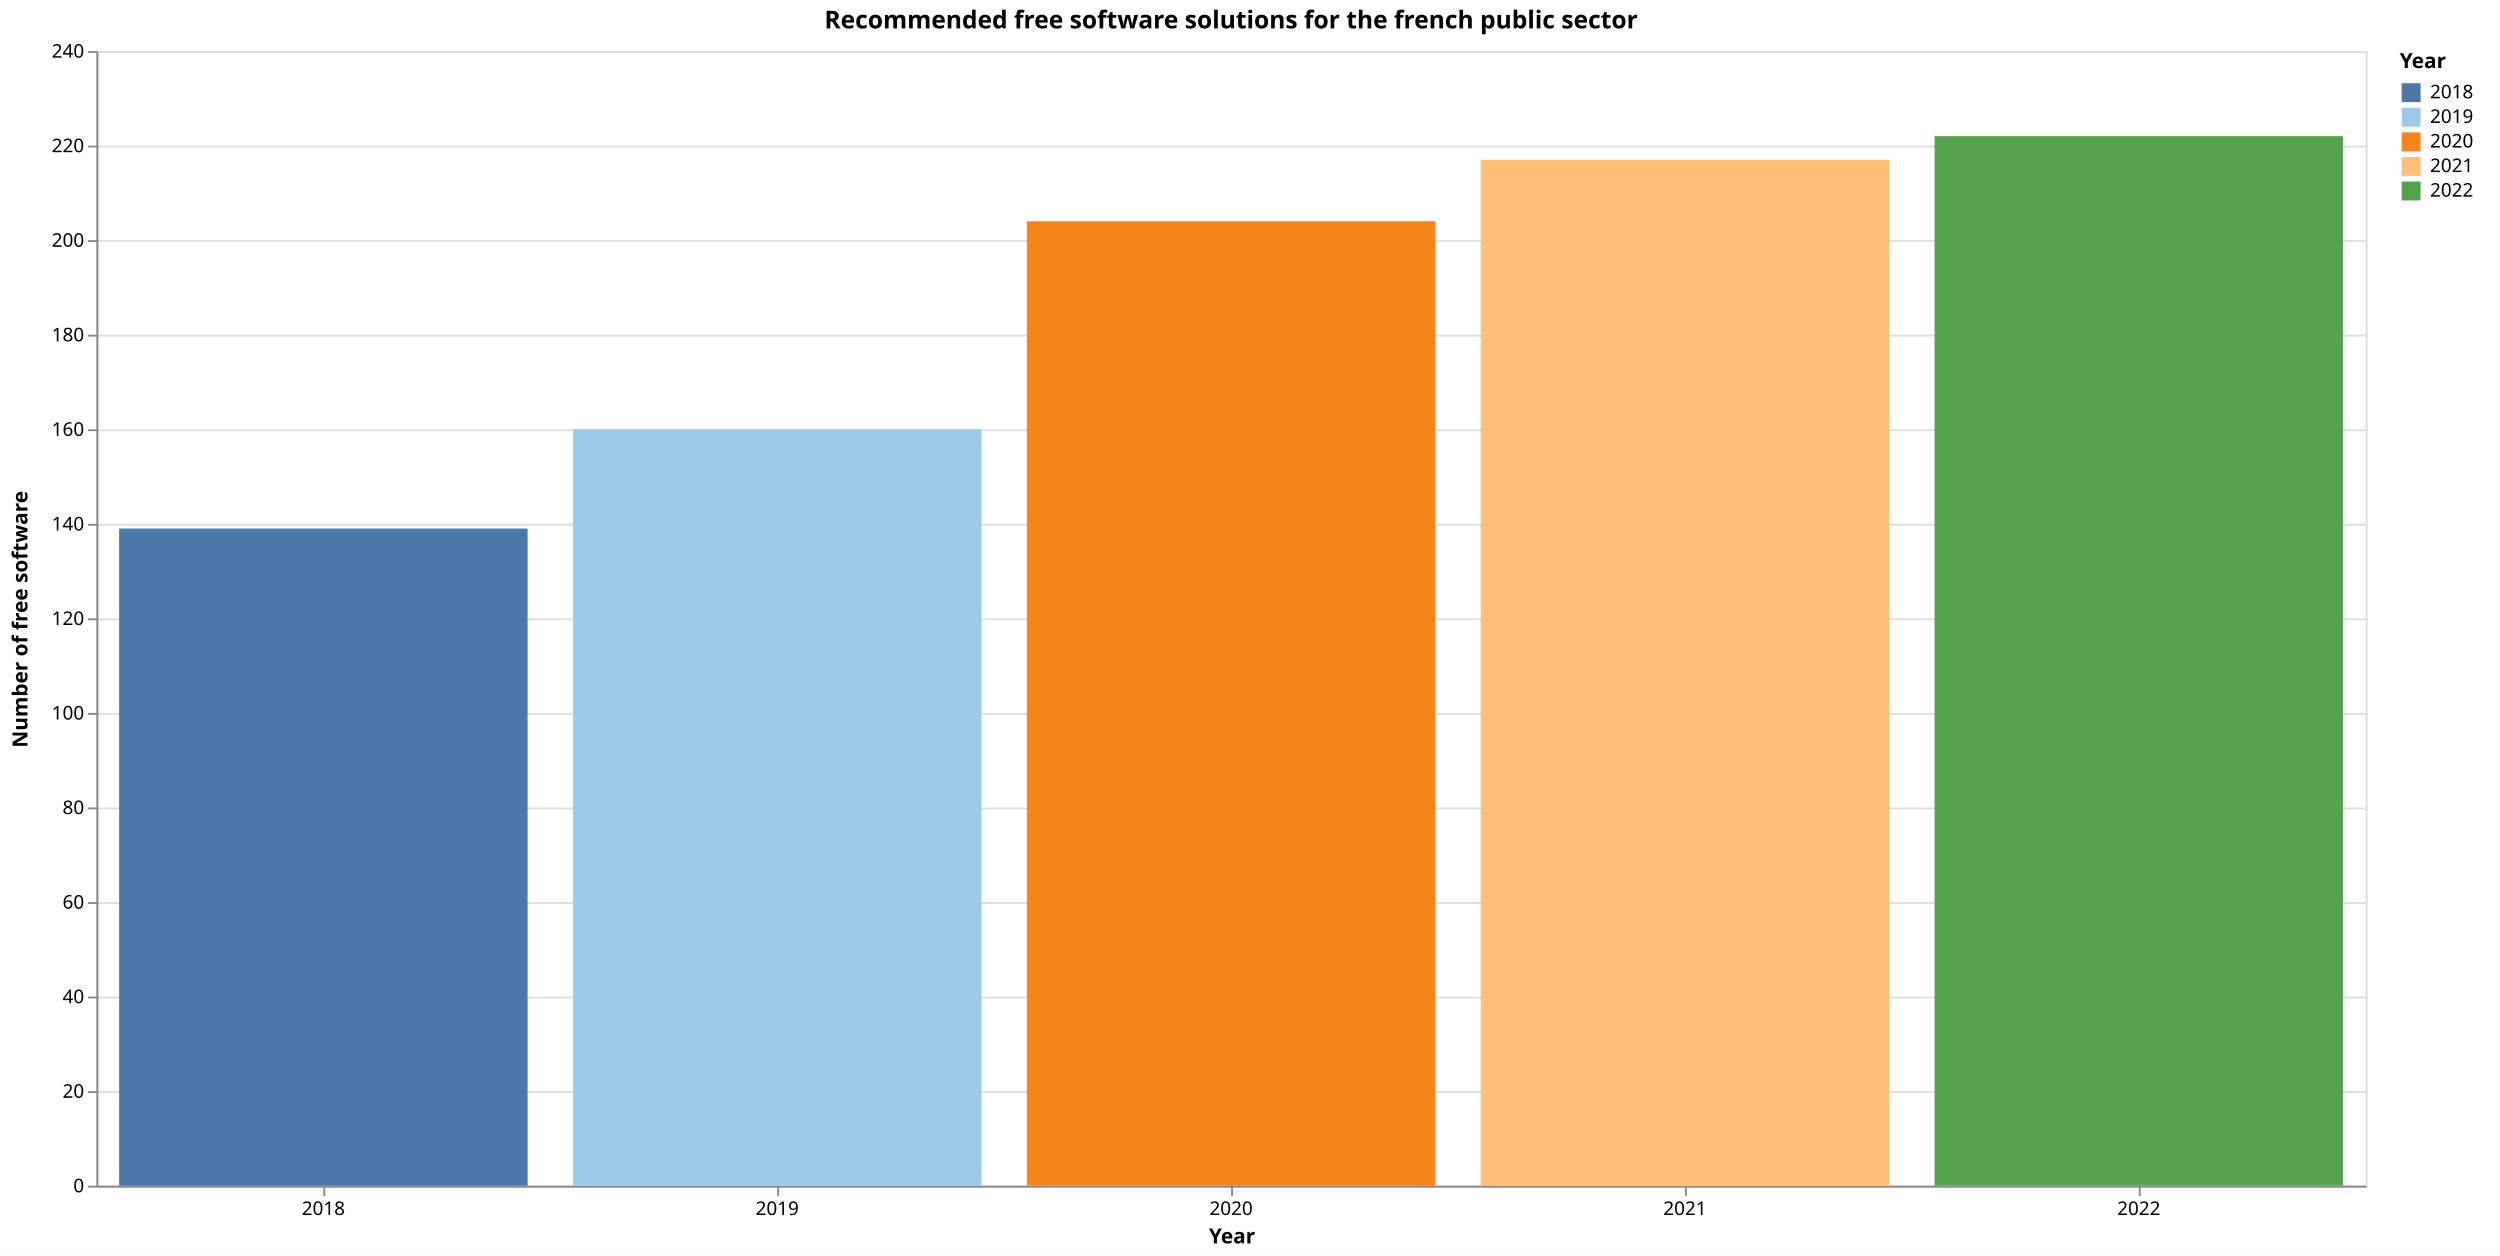
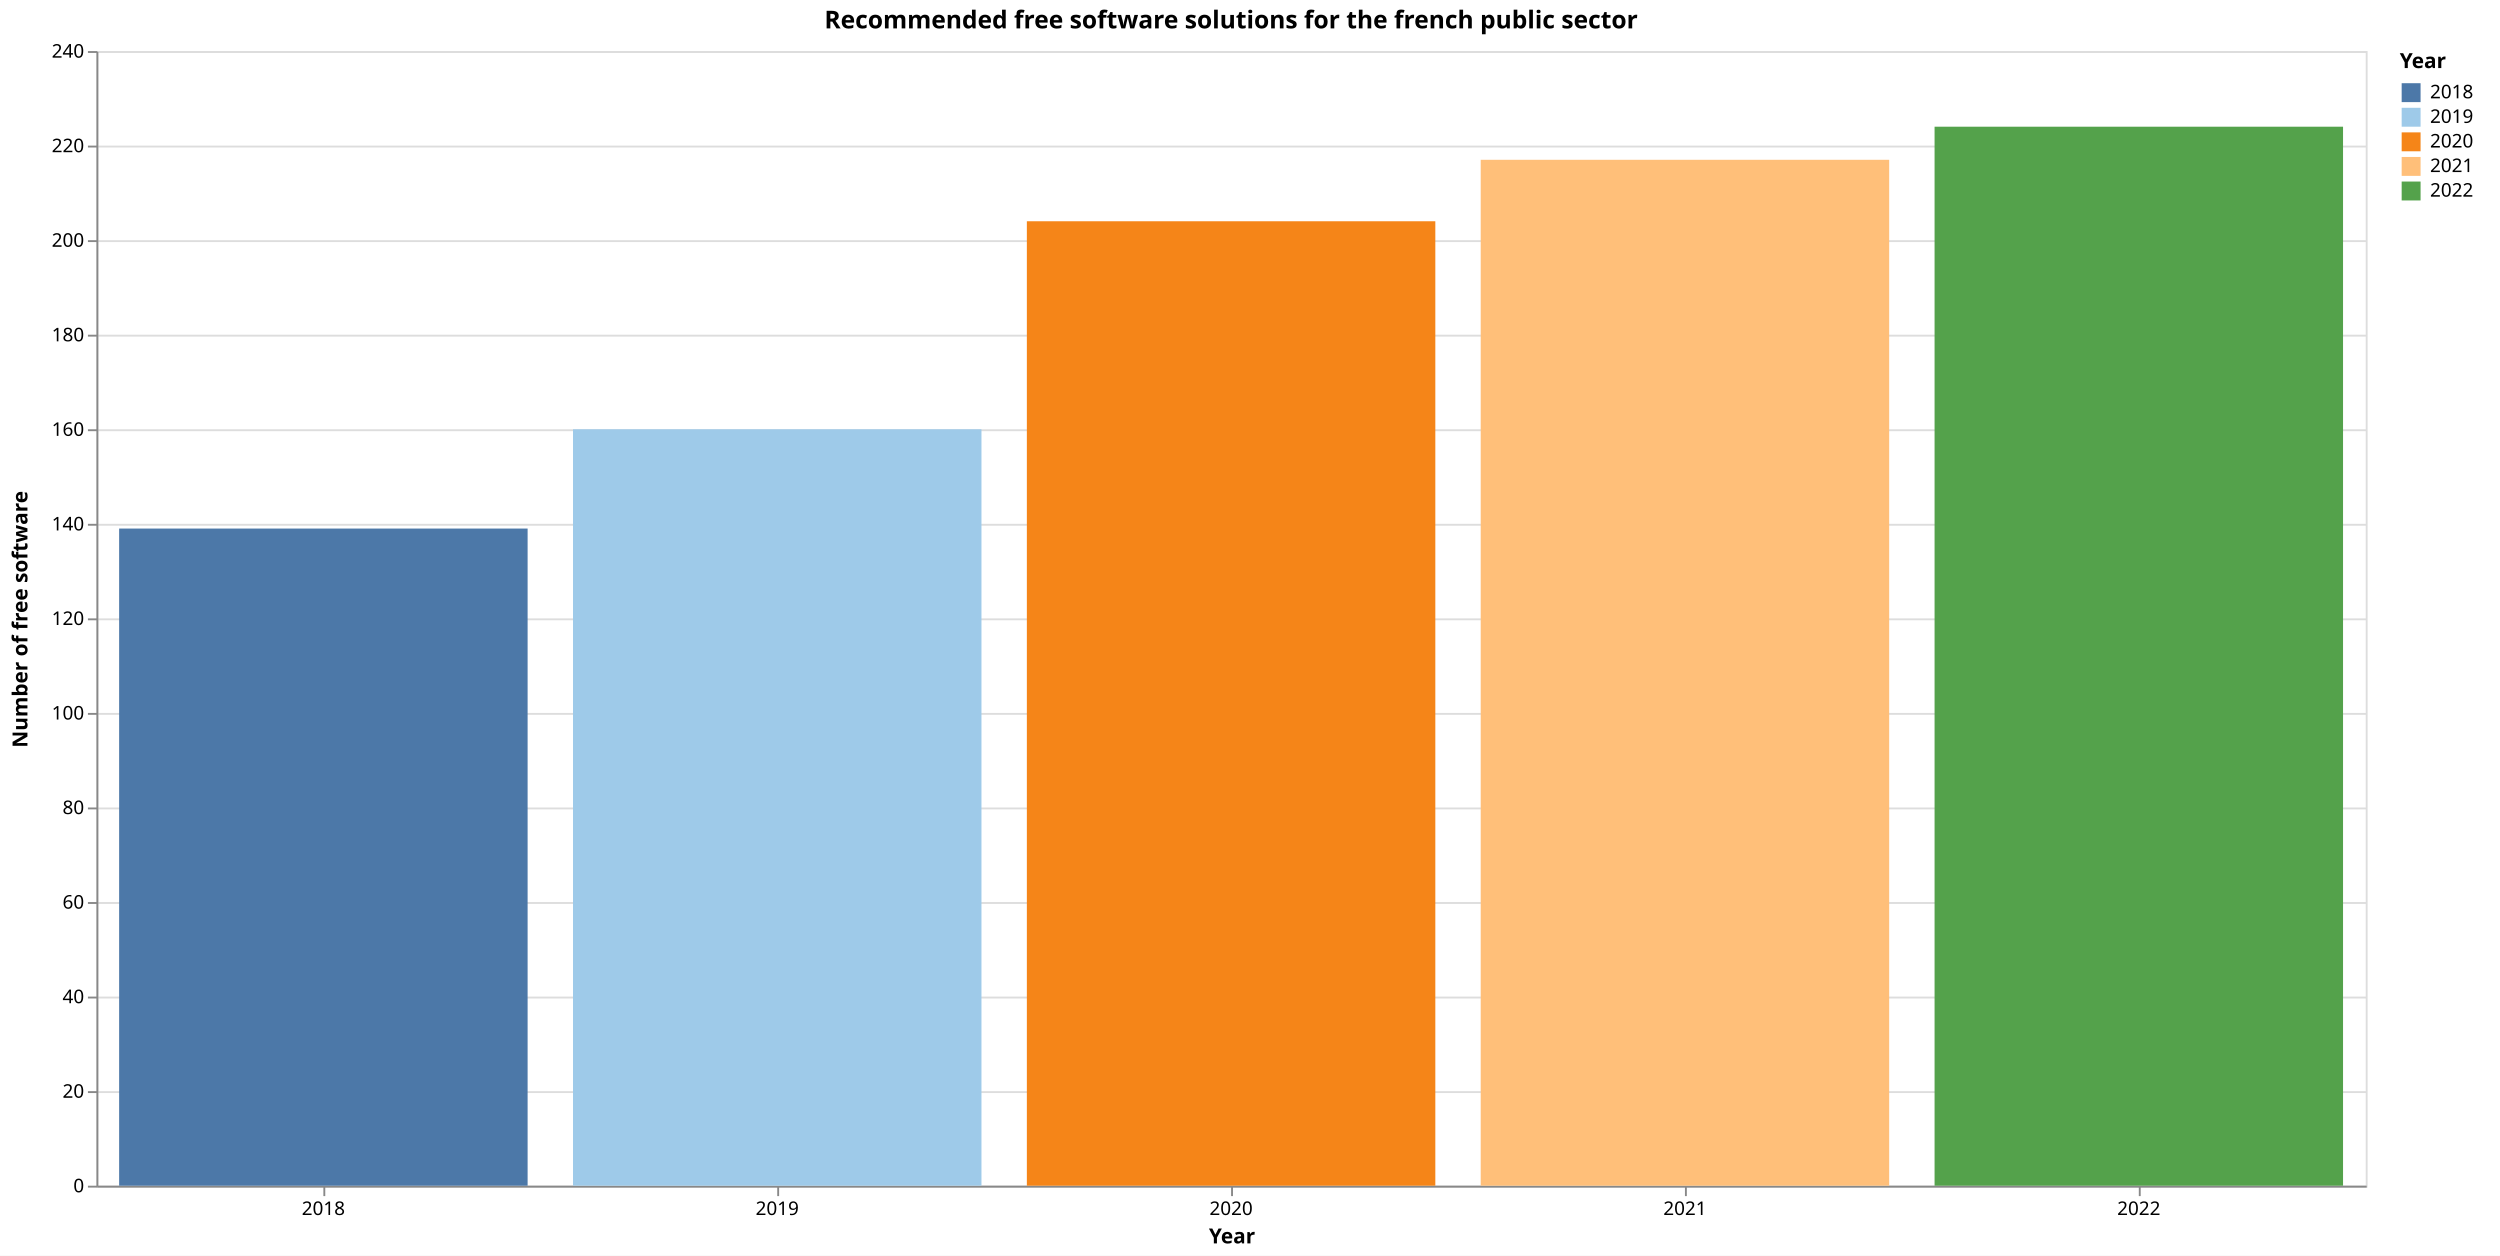
<svg xmlns="http://www.w3.org/2000/svg" version="1.1" class="marks" width="1322" height="664" viewBox="0 0 1322 664">
  <rect width="1322" height="664" fill="white" />
  <g fill="none" stroke-miterlimit="10" transform="translate(51,27)">
    <g class="mark-group role-frame root" role="graphics-object" aria-roledescription="group mark container">
      <g transform="translate(0,0)">
        <path class="background" aria-hidden="true" d="M0.5,0.5h1200v600h-1200Z" stroke="#ddd" />
        <g>
          <g class="mark-group role-axis" aria-hidden="true">
            <g transform="translate(0.5,0.5)">
              <path class="background" aria-hidden="true" d="M0,0h0v0h0Z" pointer-events="none" />
              <g>
                <g class="mark-rule role-axis-grid" pointer-events="none">
                  <line transform="translate(0,600)" x2="1200" y2="0" stroke="#ddd" stroke-width="1" opacity="1" />
                  <line transform="translate(0,550)" x2="1200" y2="0" stroke="#ddd" stroke-width="1" opacity="1" />
                  <line transform="translate(0,500)" x2="1200" y2="0" stroke="#ddd" stroke-width="1" opacity="1" />
                  <line transform="translate(0,450)" x2="1200" y2="0" stroke="#ddd" stroke-width="1" opacity="1" />
                  <line transform="translate(0,400)" x2="1200" y2="0" stroke="#ddd" stroke-width="1" opacity="1" />
                  <line transform="translate(0,350)" x2="1200" y2="0" stroke="#ddd" stroke-width="1" opacity="1" />
                  <line transform="translate(0,300)" x2="1200" y2="0" stroke="#ddd" stroke-width="1" opacity="1" />
                  <line transform="translate(0,250)" x2="1200" y2="0" stroke="#ddd" stroke-width="1" opacity="1" />
                  <line transform="translate(0,200)" x2="1200" y2="0" stroke="#ddd" stroke-width="1" opacity="1" />
                  <line transform="translate(0,150)" x2="1200" y2="0" stroke="#ddd" stroke-width="1" opacity="1" />
                  <line transform="translate(0,100)" x2="1200" y2="0" stroke="#ddd" stroke-width="1" opacity="1" />
                  <line transform="translate(0,50)" x2="1200" y2="0" stroke="#ddd" stroke-width="1" opacity="1" />
                  <line transform="translate(0,0)" x2="1200" y2="0" stroke="#ddd" stroke-width="1" opacity="1" />
                </g>
              </g>
              <path class="foreground" aria-hidden="true" d="" pointer-events="none" display="none" />
            </g>
          </g>
          <g class="mark-group role-axis" role="graphics-symbol" aria-roledescription="axis" aria-label="X-axis titled 'Year' for a discrete scale with 5 values: 2018, 2019, 2020, 2021, 2022">
            <g transform="translate(0.5,600.5)">
              <path class="background" aria-hidden="true" d="M0,0h0v0h0Z" pointer-events="none" />
              <g>
                <g class="mark-rule role-axis-tick" pointer-events="none">
                  <line transform="translate(120,0)" x2="0" y2="5" stroke="#888" stroke-width="1" opacity="1" />
                  <line transform="translate(360,0)" x2="0" y2="5" stroke="#888" stroke-width="1" opacity="1" />
                  <line transform="translate(600,0)" x2="0" y2="5" stroke="#888" stroke-width="1" opacity="1" />
                  <line transform="translate(840,0)" x2="0" y2="5" stroke="#888" stroke-width="1" opacity="1" />
                  <line transform="translate(1080,0)" x2="0" y2="5" stroke="#888" stroke-width="1" opacity="1" />
                </g>
                <g class="mark-text role-axis-label" pointer-events="none">
                  <text text-anchor="middle" transform="translate(119.5,15)" font-family="sans-serif" font-size="10px" fill="#000" opacity="1">2018</text>
                  <text text-anchor="middle" transform="translate(359.5,15)" font-family="sans-serif" font-size="10px" fill="#000" opacity="1">2019</text>
                  <text text-anchor="middle" transform="translate(599.5,15)" font-family="sans-serif" font-size="10px" fill="#000" opacity="1">2020</text>
                  <text text-anchor="middle" transform="translate(839.5,15)" font-family="sans-serif" font-size="10px" fill="#000" opacity="1">2021</text>
                  <text text-anchor="middle" transform="translate(1079.5,15)" font-family="sans-serif" font-size="10px" fill="#000" opacity="1">2022</text>
                </g>
                <g class="mark-rule role-axis-domain" pointer-events="none">
                  <line transform="translate(0,0)" x2="1200" y2="0" stroke="#888" stroke-width="1" opacity="1" />
                </g>
                <g class="mark-text role-axis-title" pointer-events="none">
                  <text text-anchor="middle" transform="translate(600,30)" font-family="sans-serif" font-size="11px" font-weight="bold" fill="#000" opacity="1">Year</text>
                </g>
              </g>
              <path class="foreground" aria-hidden="true" d="" pointer-events="none" display="none" />
            </g>
          </g>
          <g class="mark-group role-axis" role="graphics-symbol" aria-roledescription="axis" aria-label="Y-axis titled 'Number of free software' for a linear scale with values from 0 to 240">
            <g transform="translate(0.5,0.5)">
              <path class="background" aria-hidden="true" d="M0,0h0v0h0Z" pointer-events="none" />
              <g>
                <g class="mark-rule role-axis-tick" pointer-events="none">
                  <line transform="translate(0,600)" x2="-5" y2="0" stroke="#888" stroke-width="1" opacity="1" />
                  <line transform="translate(0,550)" x2="-5" y2="0" stroke="#888" stroke-width="1" opacity="1" />
                  <line transform="translate(0,500)" x2="-5" y2="0" stroke="#888" stroke-width="1" opacity="1" />
                  <line transform="translate(0,450)" x2="-5" y2="0" stroke="#888" stroke-width="1" opacity="1" />
                  <line transform="translate(0,400)" x2="-5" y2="0" stroke="#888" stroke-width="1" opacity="1" />
                  <line transform="translate(0,350)" x2="-5" y2="0" stroke="#888" stroke-width="1" opacity="1" />
                  <line transform="translate(0,300)" x2="-5" y2="0" stroke="#888" stroke-width="1" opacity="1" />
                  <line transform="translate(0,250)" x2="-5" y2="0" stroke="#888" stroke-width="1" opacity="1" />
                  <line transform="translate(0,200)" x2="-5" y2="0" stroke="#888" stroke-width="1" opacity="1" />
                  <line transform="translate(0,150)" x2="-5" y2="0" stroke="#888" stroke-width="1" opacity="1" />
                  <line transform="translate(0,100)" x2="-5" y2="0" stroke="#888" stroke-width="1" opacity="1" />
                  <line transform="translate(0,50)" x2="-5" y2="0" stroke="#888" stroke-width="1" opacity="1" />
                  <line transform="translate(0,0)" x2="-5" y2="0" stroke="#888" stroke-width="1" opacity="1" />
                </g>
                <g class="mark-text role-axis-label" pointer-events="none">
                  <text text-anchor="end" transform="translate(-7,603)" font-family="sans-serif" font-size="10px" fill="#000" opacity="1">0</text>
                  <text text-anchor="end" transform="translate(-7,553)" font-family="sans-serif" font-size="10px" fill="#000" opacity="1">20</text>
                  <text text-anchor="end" transform="translate(-7,503)" font-family="sans-serif" font-size="10px" fill="#000" opacity="1">40</text>
                  <text text-anchor="end" transform="translate(-7,453)" font-family="sans-serif" font-size="10px" fill="#000" opacity="1">60</text>
                  <text text-anchor="end" transform="translate(-7,403)" font-family="sans-serif" font-size="10px" fill="#000" opacity="1">80</text>
                  <text text-anchor="end" transform="translate(-7,353)" font-family="sans-serif" font-size="10px" fill="#000" opacity="1">100</text>
                  <text text-anchor="end" transform="translate(-7,303)" font-family="sans-serif" font-size="10px" fill="#000" opacity="1">120</text>
                  <text text-anchor="end" transform="translate(-7,253)" font-family="sans-serif" font-size="10px" fill="#000" opacity="1">140</text>
                  <text text-anchor="end" transform="translate(-7,203)" font-family="sans-serif" font-size="10px" fill="#000" opacity="1">160</text>
                  <text text-anchor="end" transform="translate(-7,153)" font-family="sans-serif" font-size="10px" fill="#000" opacity="1">180</text>
                  <text text-anchor="end" transform="translate(-7,103)" font-family="sans-serif" font-size="10px" fill="#000" opacity="1">200</text>
                  <text text-anchor="end" transform="translate(-7,53)" font-family="sans-serif" font-size="10px" fill="#000" opacity="1">220</text>
                  <text text-anchor="end" transform="translate(-7,3)" font-family="sans-serif" font-size="10px" fill="#000" opacity="1">240</text>
                </g>
                <g class="mark-rule role-axis-domain" pointer-events="none">
                  <line transform="translate(0,600)" x2="0" y2="-600" stroke="#888" stroke-width="1" opacity="1" />
                </g>
                <g class="mark-text role-axis-title" pointer-events="none">
                  <text text-anchor="middle" transform="translate(-35,300) rotate(-90) translate(0,-2)" font-family="sans-serif" font-size="11px" font-weight="bold" fill="#000" opacity="1">Number of free software</text>
                </g>
              </g>
              <path class="foreground" aria-hidden="true" d="" pointer-events="none" display="none" />
            </g>
          </g>
          <g class="mark-rect role-mark marks" role="graphics-object" aria-roledescription="rect mark container">
            <path aria-label="year: 2018; count: 139" role="graphics-symbol" aria-roledescription="bar" d="M12,252.5h216v347.5h-216Z" fill="#4c78a8" />
            <path aria-label="year: 2019; count: 160" role="graphics-symbol" aria-roledescription="bar" d="M252,200h216v400h-216Z" fill="#9ecae9" />
            <path aria-label="year: 2020; count: 204" role="graphics-symbol" aria-roledescription="bar" d="M492,90h216v510h-216Z" fill="#f58518" />
            <path aria-label="year: 2021; count: 217" role="graphics-symbol" aria-roledescription="bar" d="M732,57.5h216v542.5h-216Z" fill="#ffbf79" />
-             <path aria-label="year: 2022; count: 222" role="graphics-symbol" aria-roledescription="bar" d="M972,45h216v555h-216Z" fill="#54a24b" />
+             <path aria-label="year: 2022; count: 224" role="graphics-symbol" aria-roledescription="bar" d="M972,40h216v560h-216Z" fill="#54a24b" />
          </g>
          <g class="mark-group role-legend" role="graphics-symbol" aria-roledescription="legend" aria-label="Symbol legend titled 'Year' for fill color with 5 values: 2018, 2019, 2020, 2021, 2022">
            <g transform="translate(1218,0)">
              <path class="background" aria-hidden="true" d="M0,0h48v79h-48Z" pointer-events="none" />
              <g>
                <g class="mark-group role-legend-entry">
                  <g transform="translate(0,16)">
                    <path class="background" aria-hidden="true" d="M0,0h0v0h0Z" pointer-events="none" />
                    <g>
                      <g class="mark-group role-scope" role="graphics-object" aria-roledescription="group mark container">
                        <g transform="translate(0,0)">
                          <path class="background" aria-hidden="true" d="M0,0h48v11h-48Z" pointer-events="none" opacity="1" />
                          <g>
                            <g class="mark-symbol role-legend-symbol" pointer-events="none">
                              <path transform="translate(6,6)" d="M-5,-5h10v10h-10Z" fill="#4c78a8" stroke-width="1.5" opacity="1" />
                            </g>
                            <g class="mark-text role-legend-label" pointer-events="none">
                              <text text-anchor="start" transform="translate(16,9)" font-family="sans-serif" font-size="10px" fill="#000" opacity="1">2018</text>
                            </g>
                          </g>
                          <path class="foreground" aria-hidden="true" d="" pointer-events="none" display="none" />
                        </g>
                        <g transform="translate(0,13)">
                          <path class="background" aria-hidden="true" d="M0,0h48v11h-48Z" pointer-events="none" opacity="1" />
                          <g>
                            <g class="mark-symbol role-legend-symbol" pointer-events="none">
                              <path transform="translate(6,6)" d="M-5,-5h10v10h-10Z" fill="#9ecae9" stroke-width="1.5" opacity="1" />
                            </g>
                            <g class="mark-text role-legend-label" pointer-events="none">
                              <text text-anchor="start" transform="translate(16,9)" font-family="sans-serif" font-size="10px" fill="#000" opacity="1">2019</text>
                            </g>
                          </g>
                          <path class="foreground" aria-hidden="true" d="" pointer-events="none" display="none" />
                        </g>
                        <g transform="translate(0,26)">
                          <path class="background" aria-hidden="true" d="M0,0h48v11h-48Z" pointer-events="none" opacity="1" />
                          <g>
                            <g class="mark-symbol role-legend-symbol" pointer-events="none">
                              <path transform="translate(6,6)" d="M-5,-5h10v10h-10Z" fill="#f58518" stroke-width="1.5" opacity="1" />
                            </g>
                            <g class="mark-text role-legend-label" pointer-events="none">
                              <text text-anchor="start" transform="translate(16,9)" font-family="sans-serif" font-size="10px" fill="#000" opacity="1">2020</text>
                            </g>
                          </g>
                          <path class="foreground" aria-hidden="true" d="" pointer-events="none" display="none" />
                        </g>
                        <g transform="translate(0,39)">
                          <path class="background" aria-hidden="true" d="M0,0h48v11h-48Z" pointer-events="none" opacity="1" />
                          <g>
                            <g class="mark-symbol role-legend-symbol" pointer-events="none">
                              <path transform="translate(6,6)" d="M-5,-5h10v10h-10Z" fill="#ffbf79" stroke-width="1.5" opacity="1" />
                            </g>
                            <g class="mark-text role-legend-label" pointer-events="none">
                              <text text-anchor="start" transform="translate(16,9)" font-family="sans-serif" font-size="10px" fill="#000" opacity="1">2021</text>
                            </g>
                          </g>
                          <path class="foreground" aria-hidden="true" d="" pointer-events="none" display="none" />
                        </g>
                        <g transform="translate(0,52)">
                          <path class="background" aria-hidden="true" d="M0,0h48v11h-48Z" pointer-events="none" opacity="1" />
                          <g>
                            <g class="mark-symbol role-legend-symbol" pointer-events="none">
                              <path transform="translate(6,6)" d="M-5,-5h10v10h-10Z" fill="#54a24b" stroke-width="1.5" opacity="1" />
                            </g>
                            <g class="mark-text role-legend-label" pointer-events="none">
                              <text text-anchor="start" transform="translate(16,9)" font-family="sans-serif" font-size="10px" fill="#000" opacity="1">2022</text>
                            </g>
                          </g>
                          <path class="foreground" aria-hidden="true" d="" pointer-events="none" display="none" />
                        </g>
                      </g>
                    </g>
                    <path class="foreground" aria-hidden="true" d="" pointer-events="none" display="none" />
                  </g>
                </g>
                <g class="mark-text role-legend-title" pointer-events="none">
                  <text text-anchor="start" transform="translate(0,9)" font-family="sans-serif" font-size="11px" font-weight="bold" fill="#000" opacity="1">Year</text>
                </g>
              </g>
              <path class="foreground" aria-hidden="true" d="" pointer-events="none" display="none" />
            </g>
          </g>
          <g class="mark-group role-title">
            <g transform="translate(600,-22)">
              <path class="background" aria-hidden="true" d="M0,0h0v0h0Z" pointer-events="none" />
              <g>
                <g class="mark-text role-title-text" role="graphics-symbol" aria-roledescription="title" aria-label="Title text 'Recommended free software solutions for the french public sector'" pointer-events="none">
                  <text text-anchor="middle" transform="translate(0,10)" font-family="sans-serif" font-size="13px" font-weight="bold" fill="#000" opacity="1">Recommended free software solutions for the french public sector</text>
                </g>
              </g>
              <path class="foreground" aria-hidden="true" d="" pointer-events="none" display="none" />
            </g>
          </g>
        </g>
        <path class="foreground" aria-hidden="true" d="" display="none" />
      </g>
    </g>
  </g>
</svg>
